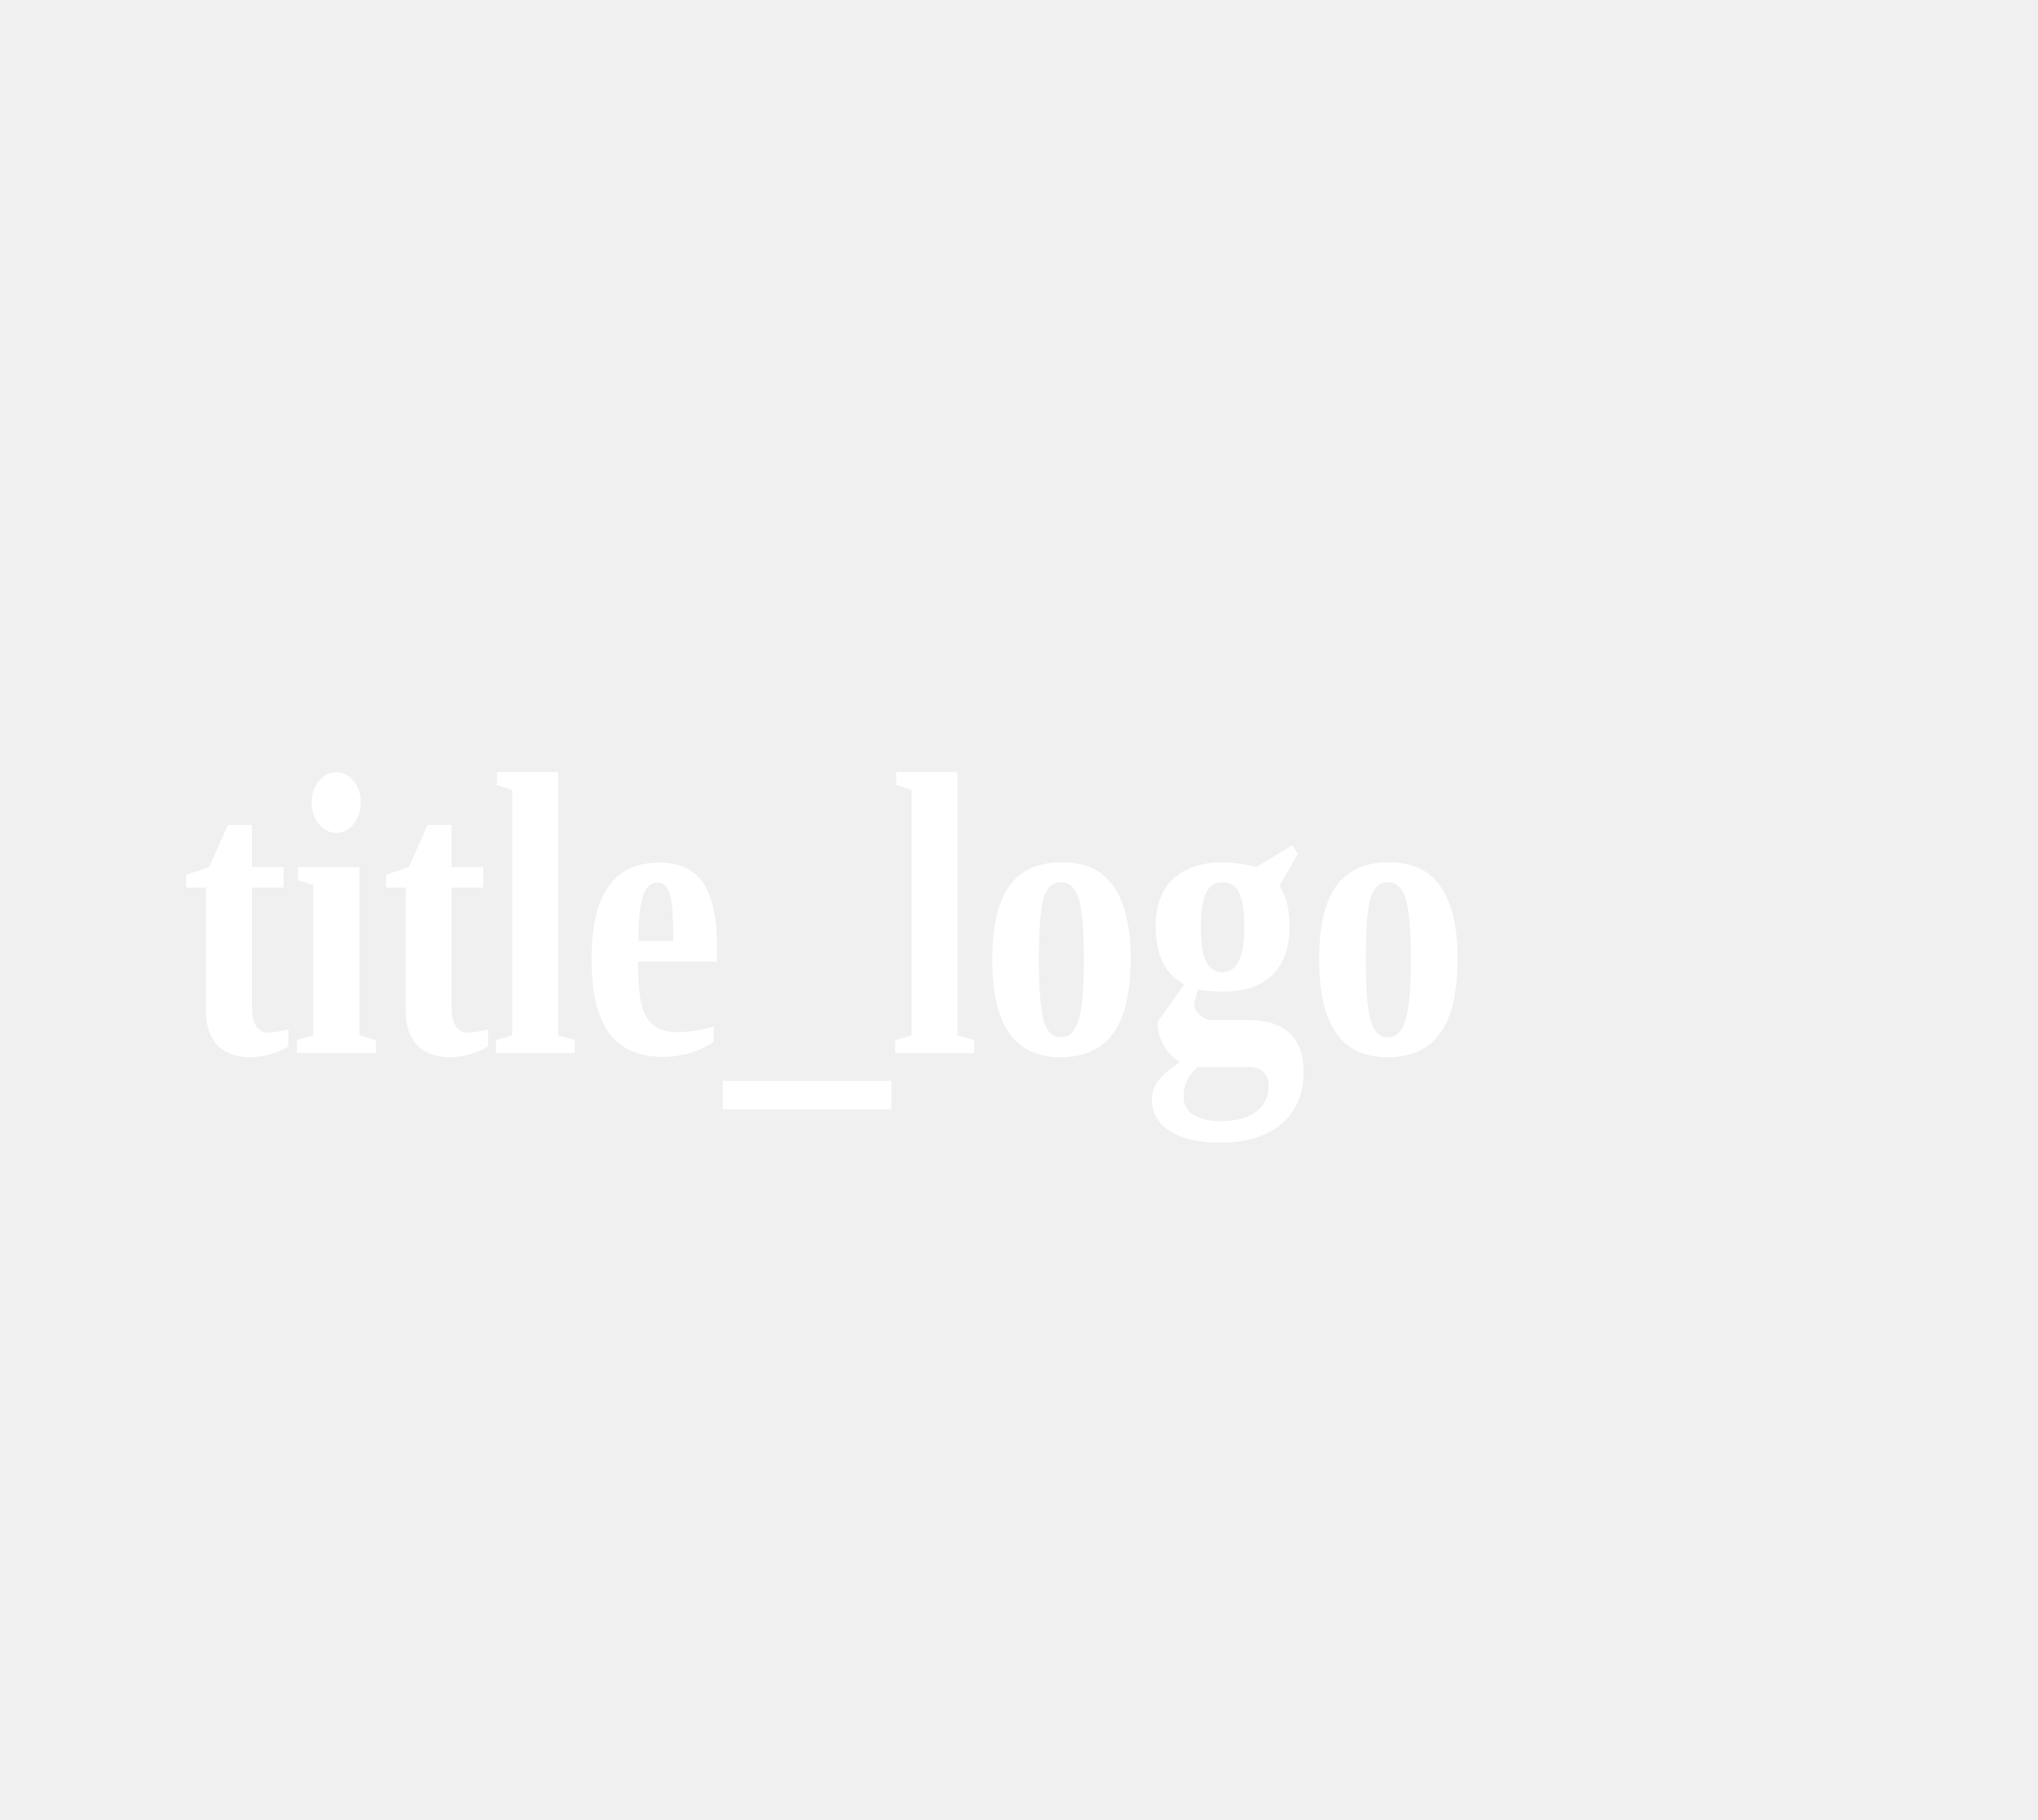
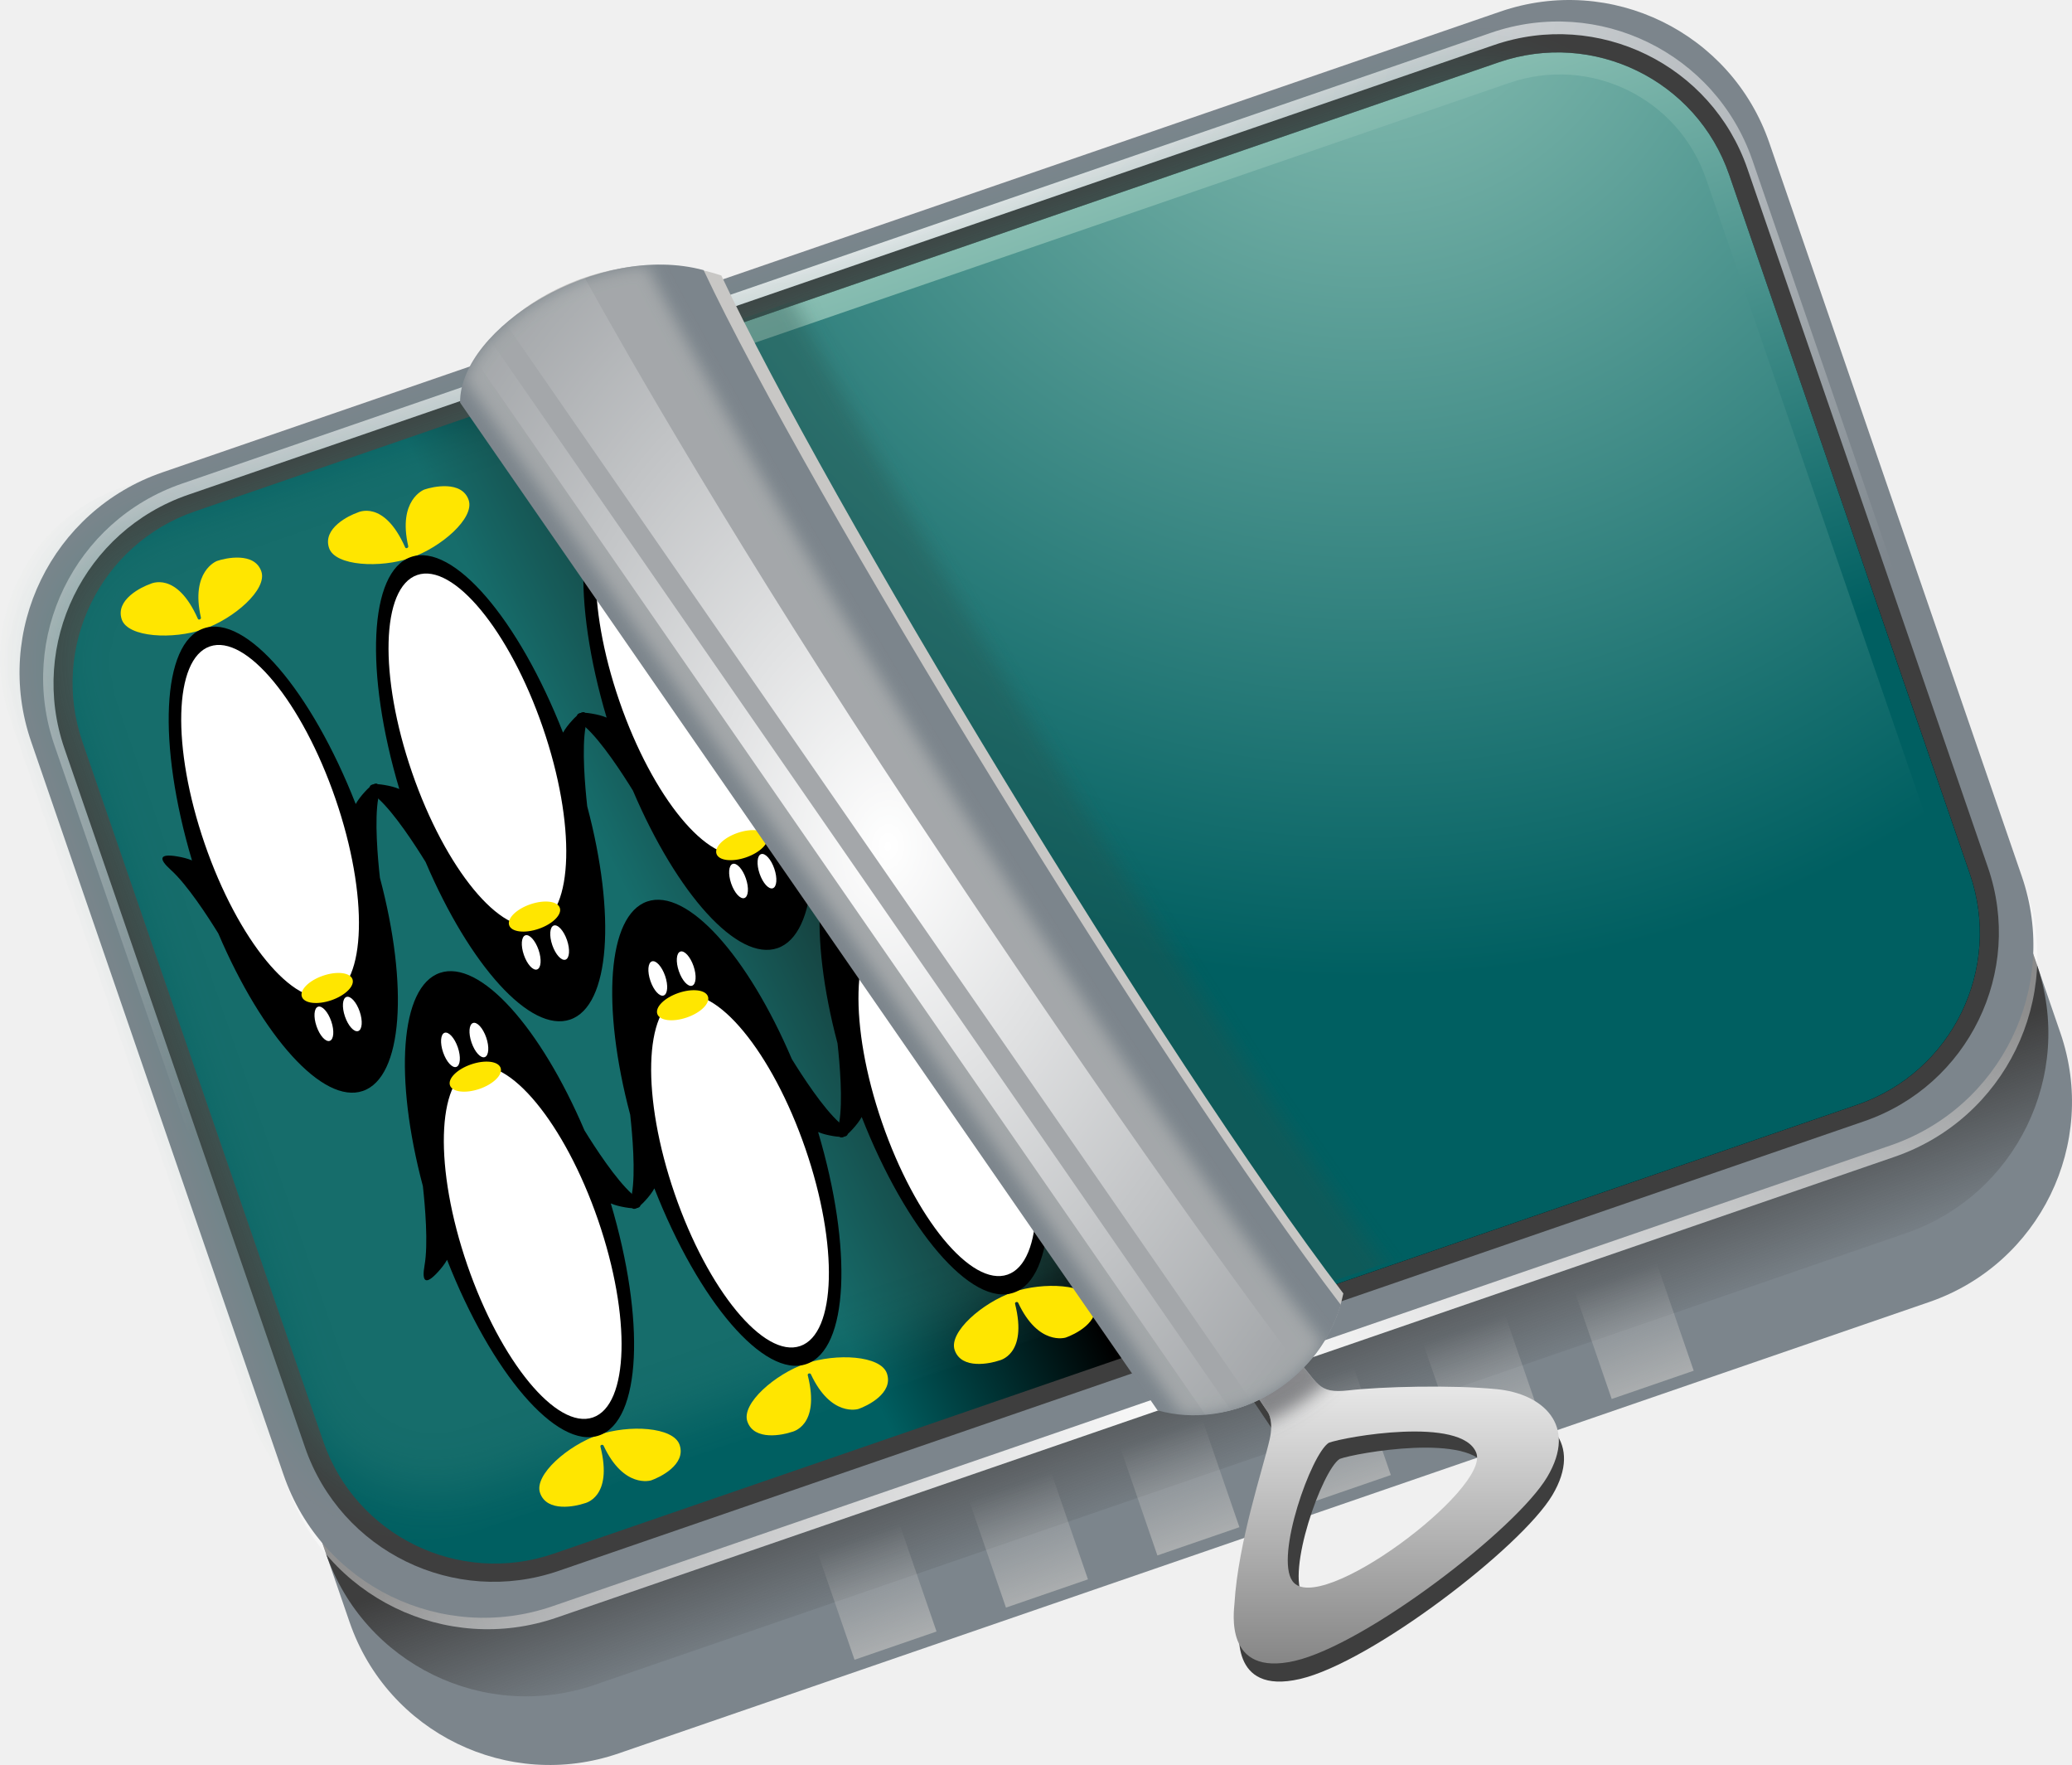
- <svg xmlns="http://www.w3.org/2000/svg" version="1.0" width="112" height="100" id="svgtitle_logo">
-   <defs id="defstitle_logo" />
-   <text x="56" y="50" transform="scale(0.898338,1.113167)" id="texttitle_logo" xml:space="preserve" style="font-size:20px;font-style:normal;font-variant:normal;font-weight:bold;font-stretch:normal;text-align:center;line-height:125%;writing-mode:lr-tb;text-anchor:middle;fill:#ffffff;fill-opacity:1;stroke:none;font-family:Liberation Serif;">
-     <tspan x="58" y="52" id="tspantitle_logo">title_logo</tspan>
-   </text>
+ <svg xmlns="http://www.w3.org/2000/svg" xmlns:xlink="http://www.w3.org/1999/xlink" width="342.633" height="291.785" id="svg3402" version="1.0">
+   <defs id="defs3404">
+     <linearGradient id="linearGradient4501">
+       <stop style="stop-color:#ffffff;stop-opacity:1;" offset="0" id="stop4503" />
+       <stop style="stop-color:#ffffff;stop-opacity:0;" offset="1" id="stop4505" />
+     </linearGradient>
+     <radialGradient xlink:href="#linearGradient4501" id="radialGradient4507" cx="143.596" cy="139.937" fx="143.596" fy="139.937" r="68.378" gradientTransform="matrix(1.336644,7.8298195e-2,-0.1078591,1.841282,-33.24719,-128.9698)" gradientUnits="userSpaceOnUse" />
+     <filter id="filter4127">
+       <feGaussianBlur stdDeviation="1.215" id="feGaussianBlur4129" />
+     </filter>
+     <mask maskUnits="userSpaceOnUse" id="mask4168">
+       <path style="fill:#7c858c" id="path4170" d="M 113.124,36.661 C 130.357,73.281 188.495,168.336 218.49,207.715 C 214.421,221.22 200.062,228.527 188.191,225.155 L 72.849,58.555 C 72.779,46.208 95.748,31.956 113.124,36.661 z" />
+     </mask>
+     <filter id="filter4475" x="-0.179" width="1.357" y="-0.181" height="1.363">
+       <feGaussianBlur stdDeviation="1.018" id="feGaussianBlur4477" />
+     </filter>
+     <mask maskUnits="userSpaceOnUse" id="mask4481">
+       <path style="fill:#aaaaaa;fill-rule:evenodd" id="path4483" d="M 213.967,236.836 C 211.992,238.337 208.25,251.594 210.393,254.677 C 213.579,259.262 232.817,241.978 231.054,237.43 C 229.241,232.755 215.697,236.018 213.967,236.836 z M 204.339,229.489 L 206.828,233.271 C 206.828,233.271 207.518,234.315 207.124,236.674 C 206.509,240.364 203.949,249.933 203.799,257.797 C 203.78,258.746 202.879,267.3 211.018,264.867 C 219.157,262.434 235.986,247.008 239.35,240.174 C 242.714,233.34 238.385,229.535 233.134,229.187 C 227.883,228.838 219.788,229.407 216.065,230.035 C 212.342,230.663 212.572,229.277 209.388,225.684 C 209.149,225.415 204.339,229.489 204.339,229.489 z" clip-rule="evenodd" />
+     </mask>
+     <linearGradient id="linearGradient3301">
+       <stop id="stop3303" offset="0" style="stop-color:#ffffff;stop-opacity:1;" />
+       <stop id="stop3305" offset="1" style="stop-color:#868686;stop-opacity:1;" />
+     </linearGradient>
+     <linearGradient xlink:href="#linearGradient3301" id="linearGradient3299" x1="227.665" y1="217.851" x2="227.665" y2="275.003" gradientUnits="userSpaceOnUse" />
+     <filter id="filter3973">
+       <feGaussianBlur stdDeviation="1.635" id="feGaussianBlur3975" />
+     </filter>
+     <mask maskUnits="userSpaceOnUse" id="mask3913">
+       <path style="fill:#2f6962" id="path3915" d="M 95.108,61.776 L 244.59,10.309 C 260.256,4.915 277.328,13.242 282.722,28.908 L 322.521,144.488 C 327.915,160.154 319.589,177.226 303.923,182.619 L 199.943,218.42 L 95.108,61.776 z" />
+     </mask>
+     <linearGradient id="linearGradient3312">
+       <stop style="stop-color:#91c4b7;stop-opacity:1;" offset="0" id="stop3314" />
+       <stop style="stop-color:#005f61;stop-opacity:1;" offset="1" id="stop3316" />
+     </linearGradient>
+     <radialGradient xlink:href="#linearGradient3312" id="radialGradient3310" cx="228.55" cy="-6.509" fx="228.55" fy="-6.509" r="111.431" gradientTransform="matrix(1.547724,-0.1769447,0.1768183,1.546619,-129.8606,38.78643)" gradientUnits="userSpaceOnUse" />
+     <linearGradient id="linearGradient4001">
+       <stop id="stop4003" offset="0" style="stop-color:#005f61;stop-opacity:1;" />
+       <stop id="stop4005" offset="1" style="stop-color:#91c4b7;stop-opacity:1;" />
+     </linearGradient>
+     <linearGradient xlink:href="#linearGradient4001" id="linearGradient3999" x1="308.853" y1="100.297" x2="270.577" y2="-8.081" gradientUnits="userSpaceOnUse" />
+     <filter id="filter3795">
+       <feGaussianBlur stdDeviation="4.576" id="feGaussianBlur3797" />
+     </filter>
+     <mask maskUnits="userSpaceOnUse" id="mask3813">
+       <g id="g3815" style="fill:#2f6962;fill-opacity:1;filter:url(#filter3795)">
+         <path style="fill:#2f6962;fill-opacity:1" id="path3817" d="M 17.749,121.529 C 13.254,108.474 20.192,94.247 33.247,89.753 L 244.466,17.028 C 257.521,12.533 271.748,19.472 276.243,32.527 L 315.186,145.623 C 319.681,158.678 312.742,172.904 299.687,177.399 L 88.467,250.123 C 75.412,254.618 61.185,247.679 56.69,234.624 L 17.749,121.529 L 17.749,121.529 z" />
+         <path style="fill:#2f6962;fill-opacity:1" id="path3819" d="" />
+       </g>
+     </mask>
+     <linearGradient id="linearGradient3355">
+       <stop id="stop3357" offset="0" style="stop-color:#005f61;stop-opacity:1;" />
+       <stop id="stop3359" offset="1" style="stop-color:#000000;stop-opacity:1;" />
+     </linearGradient>
+     <linearGradient xlink:href="#linearGradient3355" id="linearGradient3353" x1="110.771" y1="168.577" x2="145.468" y2="151.577" gradientUnits="userSpaceOnUse" />
+     <radialGradient xlink:href="#linearGradient4485" id="radialGradient4499" cx="135.64" cy="12.001" fx="135.64" fy="12.001" r="161.653" gradientTransform="matrix(1.870471,-0.6430111,0.256613,0.7464679,-116.6907,109.7121)" gradientUnits="userSpaceOnUse" />
+     <linearGradient id="linearGradient4485">
+       <stop style="stop-color:#ffffff;stop-opacity:1;" offset="0" id="stop4487" />
+       <stop style="stop-color:#ffffff;stop-opacity:0;" offset="1" id="stop4489" />
+     </linearGradient>
+     <radialGradient xlink:href="#linearGradient4485" id="radialGradient4491" cx="197.568" cy="252.718" fx="197.568" fy="252.718" r="166.51" gradientTransform="matrix(1.543333,-0.1032133,9.1312671e-2,1.365385,-130.4214,-95.00545)" gradientUnits="userSpaceOnUse" />
+     <linearGradient id="linearGradient3985">
+       <stop style="stop-color:#c8c7c5;stop-opacity:1;" offset="0" id="stop3987" />
+       <stop style="stop-color:#c8c7c5;stop-opacity:0;" offset="1" id="stop3989" />
+     </linearGradient>
+     <linearGradient xlink:href="#linearGradient3985" id="linearGradient3991" x1="173.704" y1="267.111" x2="166.663" y2="246.64" gradientUnits="userSpaceOnUse" gradientTransform="translate(0,-2)" />
+     <linearGradient id="linearGradient3821">
+       <stop style="stop-color:#3e3e3e;stop-opacity:1;" offset="0" id="stop3823" />
+       <stop style="stop-color:#3e3e3e;stop-opacity:0;" offset="1" id="stop3825" />
+     </linearGradient>
+     <linearGradient xlink:href="#linearGradient3821" id="linearGradient3827" x1="128.61" y1="239.374" x2="138.612" y2="267.795" gradientUnits="userSpaceOnUse" />
+     <linearGradient xlink:href="#linearGradient3821" id="linearGradient3544" gradientUnits="userSpaceOnUse" x1="128.61" y1="239.374" x2="138.612" y2="267.795" />
+     <linearGradient xlink:href="#linearGradient3821" id="linearGradient3546" gradientUnits="userSpaceOnUse" x1="128.61" y1="239.374" x2="138.612" y2="267.795" />
+     <radialGradient xlink:href="#linearGradient4485" id="radialGradient3548" gradientUnits="userSpaceOnUse" gradientTransform="matrix(1.543333,-0.1032133,9.1312671e-2,1.365385,-130.4214,-95.00545)" cx="197.568" cy="252.718" fx="197.568" fy="252.718" r="166.51" />
+     <radialGradient xlink:href="#linearGradient4485" id="radialGradient3550" gradientUnits="userSpaceOnUse" gradientTransform="matrix(1.543333,-0.1032133,9.1312671e-2,1.365385,-130.4214,-95.00545)" cx="197.568" cy="252.718" fx="197.568" fy="252.718" r="166.51" />
+     <radialGradient xlink:href="#linearGradient4485" id="radialGradient3552" gradientUnits="userSpaceOnUse" gradientTransform="matrix(1.870471,-0.6430111,0.256613,0.7464679,-116.6907,109.7121)" cx="135.64" cy="12.001" fx="135.64" fy="12.001" r="161.653" />
+     <radialGradient xlink:href="#linearGradient4485" id="radialGradient3554" gradientUnits="userSpaceOnUse" gradientTransform="matrix(1.870471,-0.6430111,0.256613,0.7464679,-116.6907,109.7121)" cx="135.64" cy="12.001" fx="135.64" fy="12.001" r="161.653" />
+     <linearGradient xlink:href="#linearGradient3355" id="linearGradient3556" gradientUnits="userSpaceOnUse" x1="110.771" y1="168.577" x2="145.468" y2="151.577" />
+     <linearGradient xlink:href="#linearGradient3355" id="linearGradient3558" gradientUnits="userSpaceOnUse" x1="110.771" y1="168.577" x2="145.468" y2="151.577" />
+   </defs>
+   <g id="layer1" transform="translate(-203.6835,-386.4697)">
+     <g transform="translate(206.9121,386.4699)" id="g3320">
+       <g id="Background">
+ </g>
+       <g id="g2643">
+         <path d="M 11.004,141.618 C 4.711,123.341 14.425,103.424 32.702,97.131 L 249.423,22.512 C 267.7,16.219 287.618,25.934 293.911,44.211 L 337.488,170.763 C 343.781,189.04 334.067,208.957 315.79,215.25 L 99.069,289.869 C 80.792,296.161 60.874,286.447 54.581,268.17 L 11.004,141.618 L 11.004,141.618 z" id="path2645" style="fill:#7c858c" />
+         <path d="" id="path2647" style="fill:#7c858c" />
+       </g>
+       <g style="opacity:1;fill:url(#linearGradient3827);fill-opacity:1" id="g2649">
+         <path d="M 7.097,130.272 C 0.803,111.995 10.518,92.078 28.795,85.785 L 245.517,11.166 C 263.794,4.873 283.711,14.588 290.005,32.865 L 333.582,159.417 C 339.875,177.694 330.161,197.611 311.884,203.904 L 95.162,278.523 C 76.885,284.816 56.967,275.101 50.674,256.824 L 7.097,130.272 L 7.097,130.272 z" id="path2651" style="fill:url(#linearGradient3544);fill-opacity:1" />
+         <path d="" id="path2653" style="fill:url(#linearGradient3546);fill-opacity:1" />
+       </g>
+       <path clip-rule="evenodd" d="M 156.599,246.825 L 170.161,242.155 L 176.682,261.095 L 163.12,265.765 L 156.599,246.825 z M 181.64,238.203 L 195.202,233.533 L 201.723,252.472 L 188.161,257.142 L 181.64,238.203 z M 206.681,229.581 L 220.244,224.911 L 226.765,243.851 L 213.203,248.521 L 206.681,229.581 z M 231.723,220.958 L 245.285,216.288 L 251.806,235.228 L 238.244,239.898 L 231.723,220.958 z M 256.764,212.336 L 270.326,207.666 L 276.847,226.605 L 263.285,231.275 L 256.764,212.336 z M 131.557,255.448 L 145.119,250.778 L 151.64,269.718 L 138.078,274.388 L 131.557,255.448 z" id="path2655" style="opacity:0.7;fill:url(#linearGradient3991);fill-opacity:1;fill-rule:evenodd" />
+       <g style="opacity:1;fill:url(#radialGradient4491);fill-opacity:1" id="g2657">
+         <path d="M 2.568,124.472 C -3.725,106.195 5.989,86.278 24.266,79.985 L 245.516,3.807 C 263.793,-2.485 283.711,7.229 290.004,25.506 L 331.756,146.759 C 338.049,165.036 328.335,184.953 310.058,191.246 L 88.808,267.424 C 70.531,273.717 50.613,264.002 44.32,245.725 L 2.568,124.472 L 2.568,124.472 z" id="path2659" style="fill:url(#radialGradient3548);fill-opacity:1" />
+         <path d="" id="path2661" style="fill:url(#radialGradient3550);fill-opacity:1" />
+       </g>
+       <g id="g2663">
+         <path d="M 1.917,122.581 C -4.376,104.304 5.338,84.387 23.615,78.094 L 244.865,1.916 C 263.142,-4.377 283.059,5.338 289.353,23.615 L 331.105,144.868 C 337.398,163.145 327.684,183.062 309.407,189.355 L 88.157,265.533 C 69.88,271.826 49.962,262.111 43.669,243.834 L 1.917,122.581 L 1.917,122.581 z" id="path2665" style="fill:#7c858c" />
+         <path d="" id="path2667" style="fill:#7c858c" />
+       </g>
+       <g style="opacity:0.9;fill:url(#radialGradient4499);fill-opacity:1" id="g2669">
+         <path d="M 5.763,123.175 C -0.35,105.42 9.086,86.072 26.841,79.958 L 243.342,5.416 C 261.097,-0.697 280.446,8.74 286.559,26.495 L 325.346,139.135 C 331.459,156.89 322.023,176.238 304.268,182.351 L 87.767,256.893 C 70.012,263.006 50.664,253.569 44.55,235.814 L 5.763,123.175 L 5.763,123.175 z" id="path2671" style="fill:url(#radialGradient3552);fill-opacity:1" />
+         <path d="" id="path2673" style="fill:url(#radialGradient3554);fill-opacity:1" />
+       </g>
+       <g id="g2675">
+         <path d="M 7.427,123.74 C 1.493,106.508 10.652,87.728 27.885,81.795 L 243.792,7.457 C 261.024,1.524 279.804,10.683 285.738,27.916 L 325.509,143.413 C 331.443,160.646 322.283,179.425 305.051,185.358 L 89.143,259.696 C 71.91,265.629 53.131,256.469 47.197,239.237 L 7.427,123.74 L 7.427,123.74 z" id="path2677" style="fill:#3e3e3e" />
+         <path d="" id="path2679" style="fill:#3e3e3e" />
+       </g>
+       <g style="fill:url(#linearGradient3353);fill-opacity:1" id="g3799">
+         <path d="M 10.414,122.666 C 5.02,107 13.346,89.928 29.012,84.534 L 244.59,10.309 C 260.256,4.915 277.328,13.242 282.722,28.908 L 322.521,144.488 C 327.915,160.154 319.589,177.226 303.923,182.619 L 88.345,256.844 C 72.679,262.238 55.607,253.911 50.212,238.245 L 10.414,122.666 L 10.414,122.666 z" id="path3801" style="fill:url(#linearGradient3556);fill-opacity:1" />
+         <path d="" id="path3803" style="fill:url(#linearGradient3558);fill-opacity:1" />
+       </g>
+       <g transform="translate(-12,-4)" mask="url(#mask3813)" style="fill:#3c857c;fill-opacity:1" id="g2681">
+         <path d="M 10.414,122.666 C 5.02,107 13.346,89.928 29.012,84.534 L 244.59,10.309 C 260.256,4.915 277.328,13.242 282.722,28.908 L 322.521,144.488 C 327.915,160.154 319.589,177.226 303.923,182.619 L 88.345,256.844 C 72.679,262.238 55.607,253.911 50.212,238.245 L 10.414,122.666 L 10.414,122.666 z" id="path2683" style="fill:#3c857c;fill-opacity:1" />
+         <path d="" id="path2685" style="fill:#3c857c;fill-opacity:1" />
+       </g>
+       <g id="g2693">
+         <g id="g2695">
+           <path clip-rule="evenodd" d="M 30,102.111 C 28.229,94.416 32.602,92.756 32.672,92.732 C 34.043,92.26 38.855,91.178 39.988,94.469 C 41.013,97.446 35.457,102.289 30.405,104.029 C 25.39,105.756 17.936,105.393 16.911,102.416 C 15.778,99.125 20.236,97.015 21.607,96.543 C 21.676,96.519 25.949,94.306 29.487,102.289 C 29.617,102.582 30.058,102.363 30,102.111 z" id="path2697" style="fill:#ffe600;fill-rule:evenodd" />
+           <path d="M 32.867,154.308 C 40.141,171.357 50.18,182.625 56.783,180.352 C 63.385,178.079 64.358,163.018 59.595,145.105 C 59.228,141.802 58.684,135.563 59.32,131.978 C 59.784,129.363 59.208,128.599 57.108,130.899 C 56.474,131.593 55.968,132.244 55.594,132.921 C 48.259,114.218 37.435,101.479 30.453,103.883 C 23.471,106.287 22.784,122.989 28.519,142.243 C 27.807,141.939 27.009,141.738 26.081,141.581 C 23.01,141.061 23.027,142.018 25.002,143.793 C 27.711,146.228 31.123,151.479 32.867,154.308 z" id="path2699" style="fill:#000000;fill-opacity:1" />
+           <path clip-rule="evenodd" d="M 30.621,139.494 C 36.119,155.46 45.416,166.737 51.387,164.681 C 57.358,162.625 57.742,148.015 52.244,132.049 C 46.746,116.083 37.449,104.806 31.478,106.862 C 25.507,108.918 25.124,123.527 30.621,139.494 z M 53.818,168.05 C 54.354,169.608 55.333,170.684 56.004,170.453 C 56.675,170.222 56.784,168.772 56.247,167.214 C 55.711,165.656 54.732,164.581 54.061,164.811 C 53.391,165.042 53.282,166.493 53.818,168.05 z M 49.118,169.669 C 49.654,171.227 50.633,172.303 51.304,172.072 C 51.974,171.841 52.083,170.391 51.547,168.833 C 51.011,167.275 50.032,166.199 49.361,166.431 C 48.69,166.661 48.581,168.111 49.118,169.669 z" id="path2701" style="fill:#ffffff;fill-opacity:1;fill-rule:evenodd" />
+           <g id="g2703">
+             <ellipse transform="matrix(-0.9455,0.3255,-0.3255,-0.9455,152.1324,301.1998)" cx="50.867" cy="163.328" rx="4.428" ry="2.142" id="ellipse2705" style="fill:#ffe600" />
+             <path d="" id="path2707" style="fill:#ffe600" />
+           </g>
+         </g>
+         <g id="g2709">
+           <path clip-rule="evenodd" d="M 64.282,90.307 C 62.511,82.612 66.885,80.952 66.954,80.928 C 68.325,80.456 73.137,79.374 74.27,82.665 C 75.295,85.643 69.739,90.485 64.687,92.225 C 59.672,93.952 52.218,93.589 51.193,90.612 C 50.06,87.321 54.518,85.211 55.889,84.739 C 55.959,84.715 60.231,82.502 63.769,90.485 C 63.899,90.777 64.341,90.559 64.282,90.307 z" id="path2711" style="fill:#ffe600;fill-rule:evenodd" />
+           <path d="M 67.15,142.503 C 74.424,159.552 84.463,170.82 91.066,168.547 C 97.668,166.274 98.641,151.214 93.878,133.3 C 93.511,129.997 92.967,123.758 93.603,120.173 C 94.067,117.558 93.491,116.794 91.391,119.094 C 90.757,119.788 90.252,120.439 89.877,121.116 C 82.543,102.412 71.718,89.674 64.736,92.078 C 57.754,94.482 57.067,111.184 62.802,130.438 C 62.09,130.134 61.292,129.933 60.364,129.776 C 57.293,129.256 57.31,130.213 59.285,131.987 C 61.994,134.423 65.406,139.674 67.15,142.503 z" id="path2713" style="fill:#000000;fill-opacity:1" />
+           <path clip-rule="evenodd" d="M 64.904,127.689 C 70.402,143.656 79.699,154.932 85.67,152.876 C 91.641,150.82 92.025,136.21 86.527,120.244 C 81.029,104.277 71.732,93.001 65.761,95.057 C 59.79,97.113 59.406,111.723 64.904,127.689 z M 88.101,156.246 C 88.637,157.804 89.616,158.879 90.287,158.648 C 90.958,158.417 91.066,156.967 90.53,155.409 C 89.993,153.851 89.015,152.776 88.344,153.007 C 87.673,153.238 87.565,154.688 88.101,156.246 z M 83.401,157.865 C 83.937,159.423 84.916,160.498 85.586,160.267 C 86.256,160.036 86.366,158.586 85.829,157.028 C 85.293,155.47 84.314,154.395 83.643,154.626 C 82.972,154.857 82.864,156.307 83.401,157.865 z" id="path2715" style="fill:#ffffff;fill-opacity:1;fill-rule:evenodd" />
+           <g id="g2717">
+             <ellipse transform="matrix(-0.9455,0.3255,-0.3255,-0.9455,214.9873,267.075)" cx="85.149" cy="151.524" rx="4.428" ry="2.142" id="ellipse2719" style="fill:#ffe600" />
+             <path d="" id="path2721" style="fill:#ffe600" />
+           </g>
+         </g>
+         <g id="g2723">
+           <path clip-rule="evenodd" d="M 98.565,78.502 C 96.794,70.808 101.167,69.147 101.237,69.123 C 102.608,68.651 107.42,67.569 108.553,70.859 C 109.578,73.837 104.022,78.679 98.97,80.419 C 93.955,82.146 86.501,81.783 85.476,78.806 C 84.343,75.515 88.801,73.405 90.172,72.933 C 90.241,72.909 94.514,70.696 98.052,78.679 C 98.182,78.972 98.624,78.754 98.565,78.502 z" id="path2725" style="fill:#ffe600;fill-rule:evenodd" />
+           <path d="M 101.433,130.699 C 108.707,147.747 118.746,159.016 125.348,156.742 C 131.95,154.468 132.924,139.409 128.16,121.496 C 127.793,118.193 127.249,111.954 127.885,108.369 C 128.349,105.754 127.773,104.99 125.673,107.29 C 125.039,107.985 124.534,108.635 124.159,109.312 C 116.825,90.609 106,77.871 99.019,80.274 C 92.037,82.678 91.35,99.38 97.085,118.634 C 96.373,118.331 95.575,118.13 94.647,117.972 C 91.576,117.452 91.593,118.409 93.568,120.184 C 96.277,122.619 99.689,127.87 101.433,130.699 z" id="path2727" style="fill:#000000;fill-opacity:1" />
+           <path clip-rule="evenodd" d="M 99.187,115.885 C 104.685,131.852 113.982,143.128 119.953,141.072 C 125.924,139.016 126.308,124.406 120.81,108.44 C 115.312,92.473 106.015,81.197 100.044,83.253 C 94.073,85.309 93.689,99.918 99.187,115.885 z M 122.384,144.441 C 122.92,145.999 123.899,147.074 124.57,146.844 C 125.24,146.613 125.349,145.163 124.813,143.605 C 124.277,142.047 123.298,140.971 122.628,141.202 C 121.957,141.434 121.848,142.884 122.384,144.441 z M 117.683,146.06 C 118.219,147.618 119.198,148.693 119.869,148.462 C 120.54,148.232 120.649,146.781 120.112,145.223 C 119.576,143.665 118.597,142.59 117.927,142.821 C 117.256,143.052 117.147,144.502 117.683,146.06 z" id="path2729" style="fill:#ffffff;fill-opacity:1;fill-rule:evenodd" />
+           <g id="g2731">
+             <ellipse transform="matrix(-0.9455,0.3255,-0.3255,-0.9455,277.8429,232.9489)" cx="119.432" cy="139.72" rx="4.428" ry="2.142" id="ellipse2733" style="fill:#ffe600" />
+             <path d="" id="path2735" style="fill:#ffe600" />
+           </g>
+         </g>
+       </g>
+       <g id="g2737">
+         <g id="g2739">
+           <path clip-rule="evenodd" d="M 96.575,238.982 C 99.917,246.136 104.386,244.752 104.455,244.728 C 105.826,244.256 110.284,242.145 109.151,238.855 C 108.126,235.878 100.766,235.482 95.714,237.222 C 90.699,238.949 85.049,243.824 86.074,246.801 C 87.207,250.092 92.02,249.009 93.39,248.537 C 93.46,248.514 98.189,247.627 96.062,239.158 C 95.984,238.848 96.465,238.748 96.575,238.982 z" id="path2741" style="fill:#ffe600;fill-rule:evenodd" />
+           <path d="M 66.699,196.085 C 61.935,178.172 62.908,163.112 69.511,160.838 C 76.113,158.565 86.152,169.833 93.426,186.881 C 95.17,189.71 98.582,194.961 101.291,197.395 C 103.267,199.17 103.283,200.127 100.212,199.607 C 99.285,199.45 98.486,199.249 97.774,198.945 C 103.509,218.199 102.822,234.901 95.84,237.305 C 88.858,239.709 78.034,226.971 70.699,208.267 C 70.325,208.944 69.819,209.595 69.185,210.289 C 67.085,212.589 66.51,211.825 66.973,209.21 C 67.61,205.627 67.066,199.388 66.699,196.085 z" id="path2743" style="fill:#000000;fill-opacity:1" />
+           <path clip-rule="evenodd" d="M 74.049,209.142 C 68.551,193.176 68.935,178.566 74.906,176.51 C 80.877,174.454 90.175,185.73 95.672,201.697 C 101.17,217.664 100.786,232.274 94.815,234.33 C 88.844,236.384 79.547,225.108 74.049,209.142 z M 74.748,172.357 C 74.212,170.799 74.32,169.349 74.991,169.118 C 75.661,168.887 76.64,169.963 77.176,171.521 C 77.713,173.079 77.603,174.529 76.933,174.76 C 76.263,174.991 75.284,173.915 74.748,172.357 z M 70.047,173.976 C 69.511,172.418 69.62,170.968 70.29,170.737 C 70.96,170.506 71.939,171.582 72.476,173.14 C 73.012,174.698 72.903,176.148 72.233,176.379 C 71.563,176.61 70.583,175.534 70.047,173.976 z" id="path2745" style="fill:#ffffff;fill-opacity:1;fill-rule:evenodd" />
+           <g id="g2747">
+             <ellipse transform="matrix(-0.9455,0.3255,-0.3255,-0.9455,204.5578,321.744)" cx="75.361" cy="177.986" rx="4.428" ry="2.142" id="ellipse2749" style="fill:#ffe600" />
+             <path d="" id="path2751" style="fill:#ffe600" />
+           </g>
+         </g>
+         <g id="g2753">
+           <path clip-rule="evenodd" d="M 130.858,227.178 C 134.199,234.332 138.668,232.948 138.738,232.924 C 140.109,232.452 144.567,230.342 143.434,227.051 C 142.409,224.074 135.049,223.678 129.997,225.418 C 124.982,227.145 119.332,232.02 120.357,234.997 C 121.49,238.288 126.303,237.205 127.673,236.734 C 127.742,236.71 132.472,235.824 130.345,227.355 C 130.267,227.043 130.749,226.943 130.858,227.178 z" id="path2755" style="fill:#ffe600;fill-rule:evenodd" />
+           <path d="M 100.982,184.281 C 96.218,166.368 97.191,151.308 103.794,149.034 C 110.396,146.761 120.435,158.029 127.709,175.078 C 129.454,177.907 132.866,183.158 135.574,185.591 C 137.55,187.366 137.567,188.323 134.495,187.803 C 133.568,187.646 132.769,187.445 132.057,187.141 C 137.793,206.395 137.105,223.098 130.123,225.501 C 123.142,227.905 112.317,215.167 104.982,196.463 C 104.608,197.141 104.103,197.791 103.469,198.485 C 101.369,200.786 100.793,200.022 101.257,197.406 C 101.893,193.822 101.349,187.584 100.982,184.281 z" id="path2757" style="fill:#000000;fill-opacity:1" />
+           <path clip-rule="evenodd" d="M 108.332,197.337 C 102.834,181.371 103.218,166.761 109.189,164.705 C 115.16,162.649 124.457,173.925 129.955,189.892 C 135.453,205.858 135.069,220.468 129.098,222.524 C 123.127,224.58 113.83,213.304 108.332,197.337 z M 109.031,160.553 C 108.495,158.995 108.603,157.545 109.274,157.314 C 109.945,157.083 110.923,158.159 111.46,159.716 C 111.996,161.274 111.887,162.724 111.217,162.955 C 110.546,163.186 109.567,162.11 109.031,160.553 z M 104.33,162.171 C 103.794,160.613 103.903,159.163 104.573,158.932 C 105.243,158.701 106.222,159.777 106.758,161.334 C 107.294,162.891 107.186,164.342 106.515,164.573 C 105.844,164.804 104.866,163.729 104.33,162.171 z" id="path2759" style="fill:#ffffff;fill-opacity:1;fill-rule:evenodd" />
+           <g id="g2761">
+             <ellipse transform="matrix(-0.9455,0.3255,-0.3255,-0.9455,267.4128,287.6192)" cx="109.643" cy="166.182" rx="4.428" ry="2.142" id="ellipse2763" style="fill:#ffe600" />
+             <path d="" id="path2765" style="fill:#ffe600" />
+           </g>
+         </g>
+         <g id="g2767">
+           <path clip-rule="evenodd" d="M 165.141,215.373 C 168.483,222.527 172.952,221.143 173.021,221.119 C 174.392,220.647 178.85,218.537 177.717,215.246 C 176.692,212.269 169.332,211.874 164.279,213.613 C 159.264,215.34 153.614,220.215 154.639,223.192 C 155.772,226.483 160.584,225.4 161.955,224.929 C 162.024,224.905 166.754,224.019 164.627,215.55 C 164.549,215.239 165.031,215.139 165.141,215.373 z" id="path2769" style="fill:#ffe600;fill-rule:evenodd" />
+           <path d="M 135.265,172.476 C 130.501,154.563 131.474,139.503 138.077,137.23 C 144.68,134.957 154.718,146.225 161.993,163.273 C 163.737,166.102 167.149,171.353 169.858,173.787 C 171.833,175.562 171.85,176.518 168.779,175.999 C 167.852,175.842 167.053,175.641 166.341,175.337 C 172.076,194.591 171.389,211.294 164.407,213.697 C 157.425,216.101 146.601,203.363 139.266,184.659 C 138.892,185.337 138.386,185.987 137.752,186.681 C 135.652,188.982 135.076,188.218 135.54,185.602 C 136.176,182.018 135.632,175.779 135.265,172.476 z" id="path2771" style="fill:#000000;fill-opacity:1" />
+           <path clip-rule="evenodd" d="M 142.615,185.533 C 137.117,169.566 137.501,154.956 143.472,152.9 C 149.443,150.844 158.741,162.121 164.238,178.087 C 169.735,194.053 169.352,208.663 163.381,210.719 C 157.41,212.775 148.113,201.499 142.615,185.533 z M 143.314,148.748 C 142.777,147.19 142.886,145.74 143.557,145.509 C 144.228,145.278 145.206,146.354 145.743,147.911 C 146.28,149.469 146.171,150.919 145.5,151.15 C 144.829,151.381 143.85,150.306 143.314,148.748 z M 138.613,150.367 C 138.077,148.809 138.186,147.359 138.856,147.128 C 139.527,146.897 140.505,147.973 141.042,149.53 C 141.579,151.088 141.47,152.538 140.799,152.769 C 140.128,153 139.149,151.924 138.613,150.367 z" id="path2773" style="fill:#ffffff;fill-opacity:1;fill-rule:evenodd" />
+           <g id="g2775">
+             <ellipse transform="matrix(-0.9455,0.3256,-0.3256,-0.9455,330.2729,253.4852)" cx="143.926" cy="154.379" rx="4.429" ry="2.142" id="ellipse2777" style="fill:#ffe600" />
+             <path d="" id="path2779" style="fill:#ffe600" />
+           </g>
+         </g>
+       </g>
+       <path d="M 95.108,61.776 L 244.59,10.309 C 260.256,4.915 277.328,13.242 282.722,28.908 L 322.521,144.488 C 327.915,160.154 319.589,177.226 303.923,182.619 L 199.943,218.42 L 95.108,61.776 z" id="path2781" style="fill:url(#linearGradient3999);fill-opacity:1" />
+       <path d="M 97.289,65.035 L 246.366,13.706 C 259.728,9.105 274.29,16.208 278.891,29.57 L 318.75,145.326 C 323.352,158.688 316.25,173.249 302.887,177.85 L 197.155,214.254 L 97.289,65.035 z" id="path2783" style="fill:url(#radialGradient3310);fill-opacity:1" />
+       <path transform="translate(-2,0)" mask="url(#mask3913)" d="M 127.052,43.547 C 144.285,80.167 199.917,172.455 229.912,211.834 C 227.054,225.944 211.239,235.142 200.103,230.625 L 84.761,64.024 C 84.691,51.677 106.821,36.753 127.052,43.547 z" id="path2789" style="opacity:1;fill:#25514b;filter:url(#filter3973)" />
+       <path clip-rule="evenodd" d="M 218.304,241.188 C 215.404,243.022 209.387,259.95 212.294,264.046 C 216.619,270.139 244.99,248.832 242.699,242.863 C 240.343,236.727 220.816,240.223 218.304,241.188 z M 203.963,231.511 L 207.331,236.529 C 207.331,236.529 208.265,237.914 207.583,240.941 C 206.517,245.675 202.376,257.901 201.764,268.052 C 201.69,269.278 199.971,280.281 211.728,277.569 C 223.486,274.858 248.321,255.824 253.474,247.174 C 258.627,238.524 252.631,233.379 245.142,232.65 C 237.653,231.92 226.053,232.225 220.699,232.839 C 215.345,233.453 215.743,231.674 211.373,226.864 C 211.046,226.503 203.963,231.511 203.963,231.511 z" id="path2795" style="fill:#3e3e3e;fill-rule:evenodd" />
+       <path clip-rule="evenodd" d="M 216.503,238.52 C 213.603,240.354 207.586,257.282 210.494,261.378 C 214.818,267.47 243.19,246.164 240.899,240.195 C 238.543,234.059 219.017,237.555 216.503,238.52 z M 203.109,228.517 L 206.477,233.535 C 206.477,233.535 207.411,234.92 206.729,237.947 C 205.663,242.681 201.522,254.907 200.91,265.058 C 200.836,266.284 199.117,277.287 210.874,274.575 C 222.632,271.864 247.467,252.83 252.62,244.18 C 257.773,235.53 251.777,230.385 244.288,229.656 C 236.799,228.926 225.199,229.231 219.845,229.845 C 214.491,230.459 214.889,228.68 210.519,223.87 C 210.191,223.509 203.109,228.517 203.109,228.517 z" id="path2797" style="fill:url(#linearGradient3299);fill-opacity:1;fill-rule:evenodd" />
+       <path mask="url(#mask4481)" transform="matrix(1.429529,5.3105081e-2,-5.0406443e-2,1.291872,-77.43135,-78.80477)" d="M 214.776,227.853 C 211.979,231.149 208.536,233.698 204.85,235.327 C 205.282,232.731 204.476,231.535 204.476,231.535 L 201.108,226.517 C 201.108,226.517 208.191,221.509 208.518,221.87 C 211.812,225.494 212.397,227.397 214.776,227.853 z" id="path2799" style="fill:#54575a;fill-opacity:1;filter:url(#filter4475)" />
+       <path d="M 116.052,45.547 C 133.286,82.167 188.917,174.455 218.912,213.834 C 216.054,227.944 200.239,237.142 189.103,232.625 L 73.761,66.024 C 73.691,53.677 95.821,38.753 116.052,45.547 z" id="path2803" style="fill:#c8c7c5" />
+       <path d="M 113.124,44.661 C 130.357,81.281 188.495,176.336 218.49,215.715 C 214.421,229.22 200.062,236.527 188.191,233.155 L 72.849,66.555 C 72.779,54.208 95.748,39.956 113.124,44.661 z" id="path2805" style="fill:#7c858c" />
+       <path transform="translate(0,8)" mask="url(#mask4168)" d="M 192.119,225.881 L 73.534,54.687 C 76.708,45.626 90.402,36.699 103.759,35.812 C 125.917,80.035 181.923,170.206 215.59,214.035 C 210.396,222.172 200.97,226.683 192.119,225.881 z" id="path2807" style="fill:#c8c7c5;filter:url(#filter4127)" />
+       <path clip-rule="evenodd" d="M 203.927,231.912 L 80.383,53.463 C 83.966,50.379 88.547,47.733 93.499,45.984 C 100.401,58.468 118.719,90.592 147.835,134.526 C 170.548,168.798 193.92,202.55 211.974,226.499 C 209.624,228.815 206.872,230.644 203.927,231.912 z M 200.33,233.157 C 198.938,233.525 197.525,233.772 196.107,233.89 L 75.218,59.278 C 75.917,58.179 76.755,57.097 77.712,56.048 L 200.33,233.157 z" id="path2809" style="fill:url(#radialGradient4507);fill-opacity:1;fill-rule:evenodd" />
+     </g>
+   </g>
</svg>
